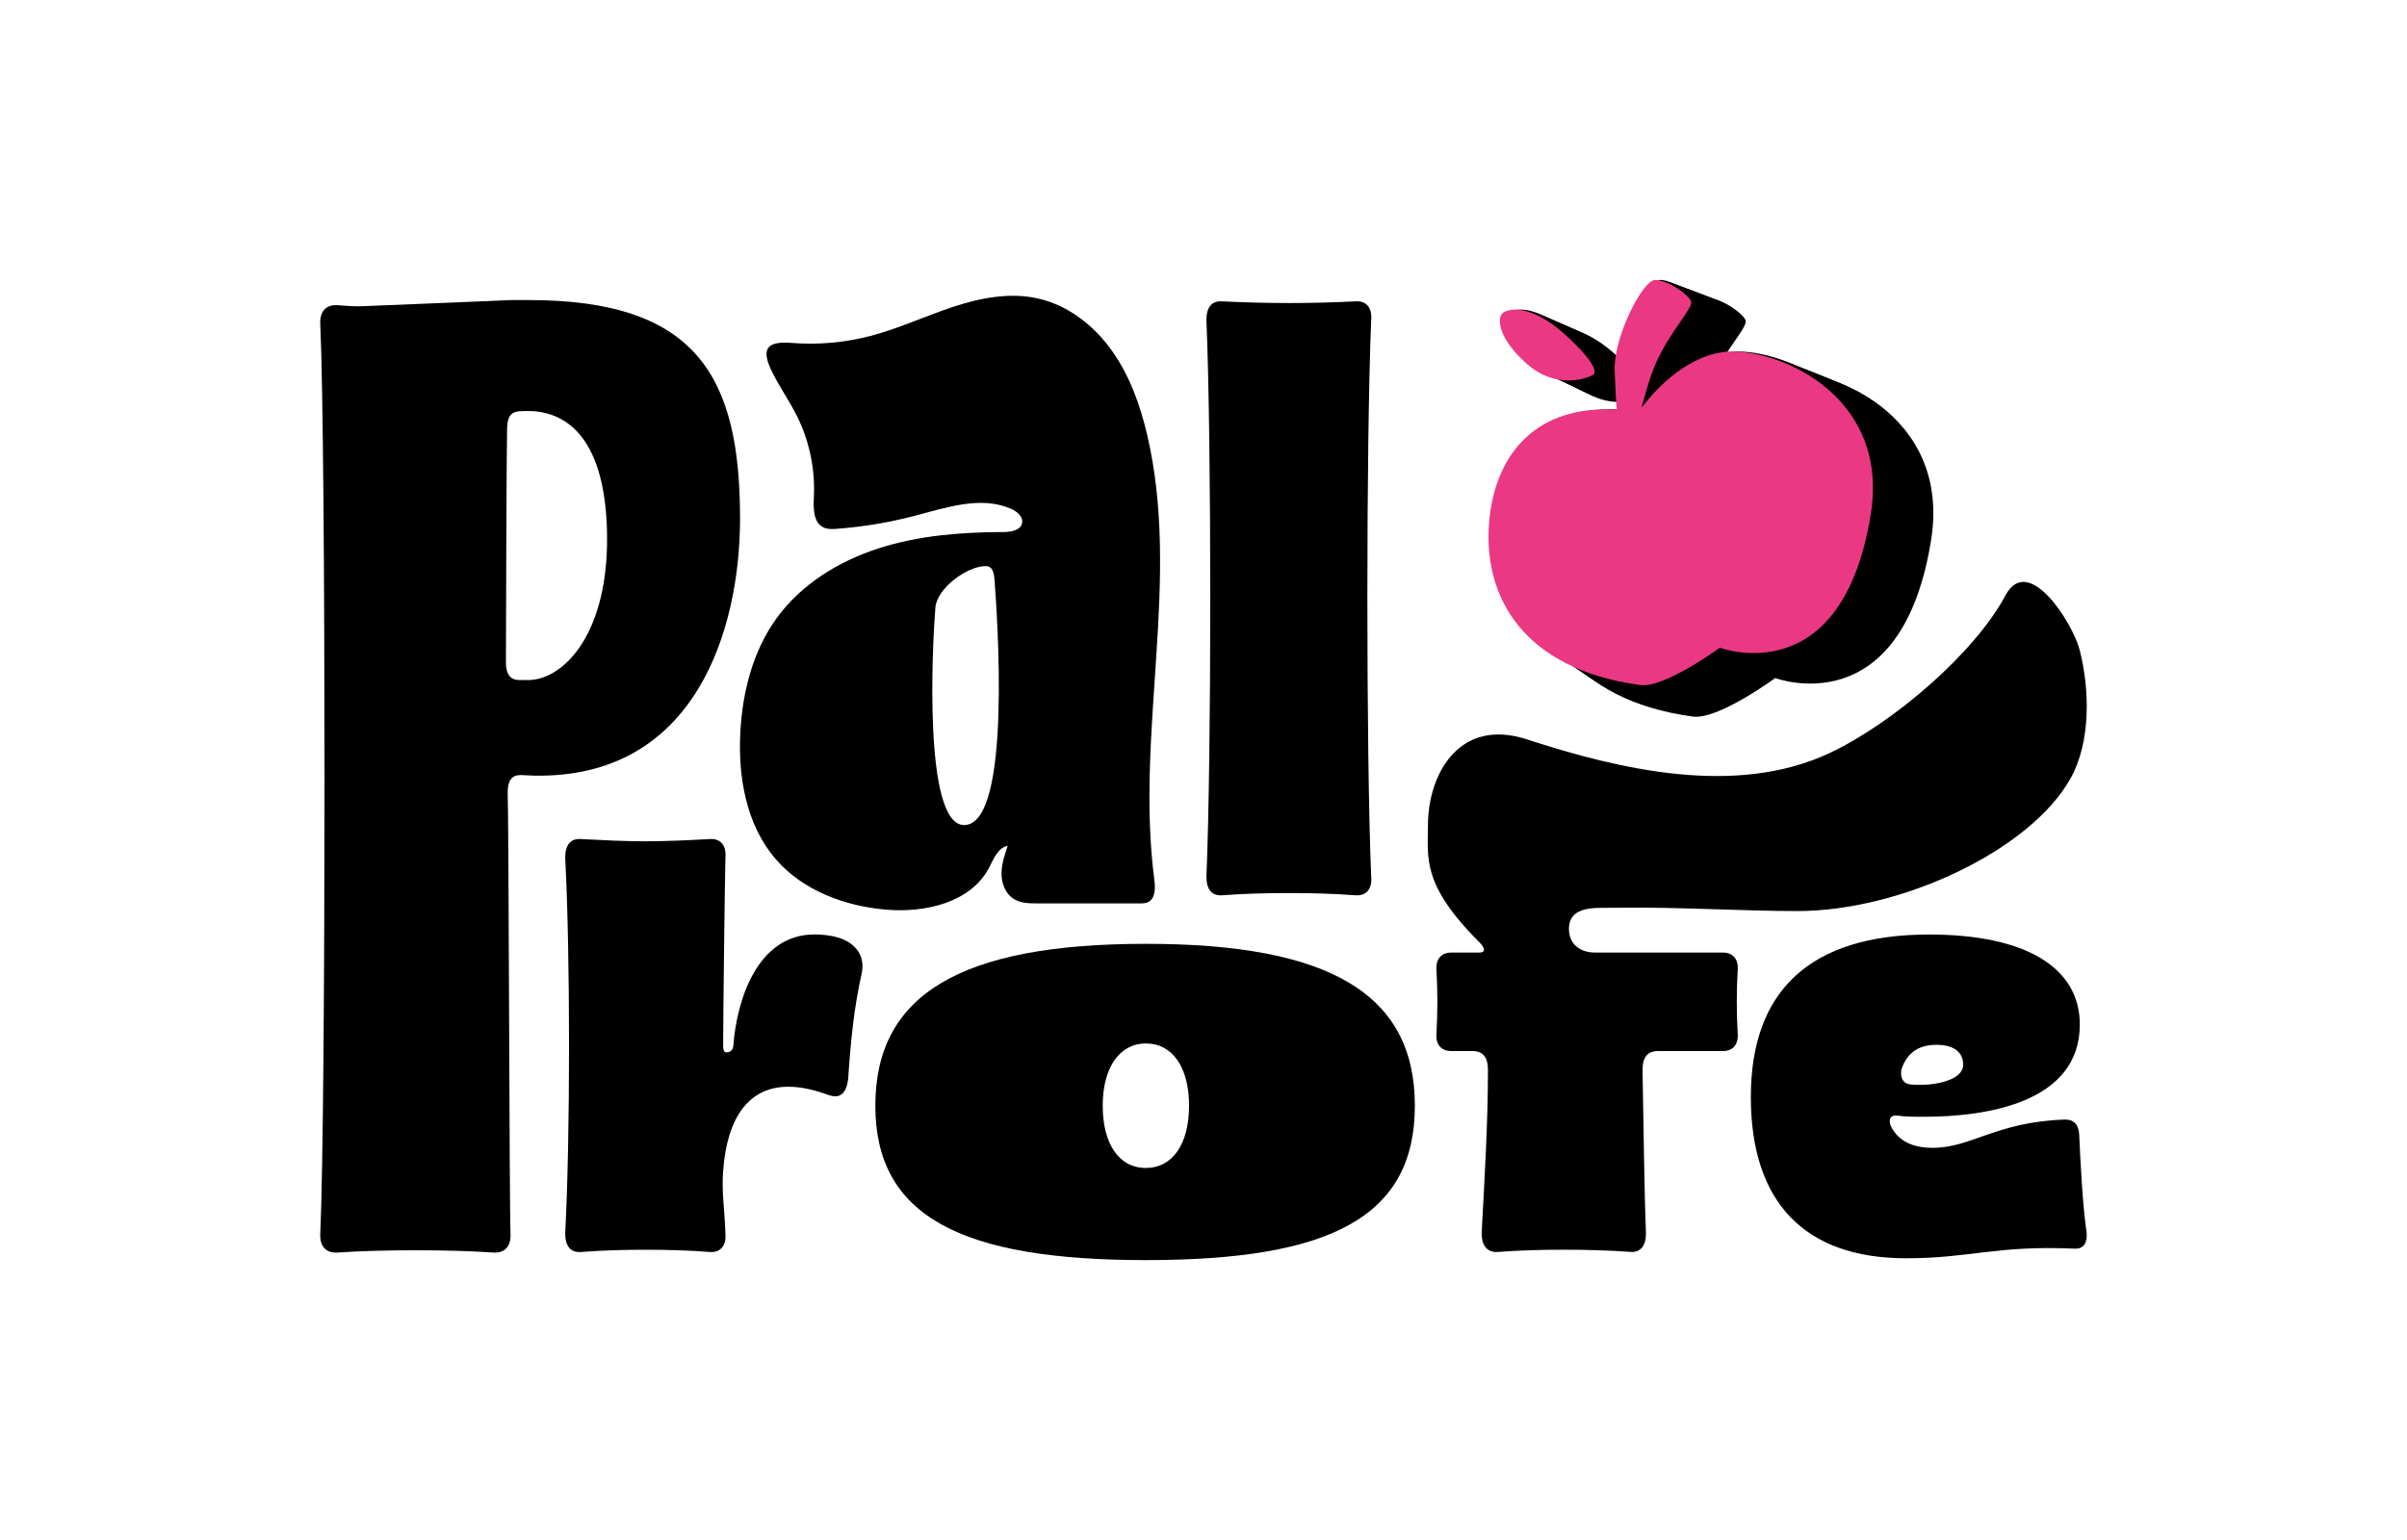
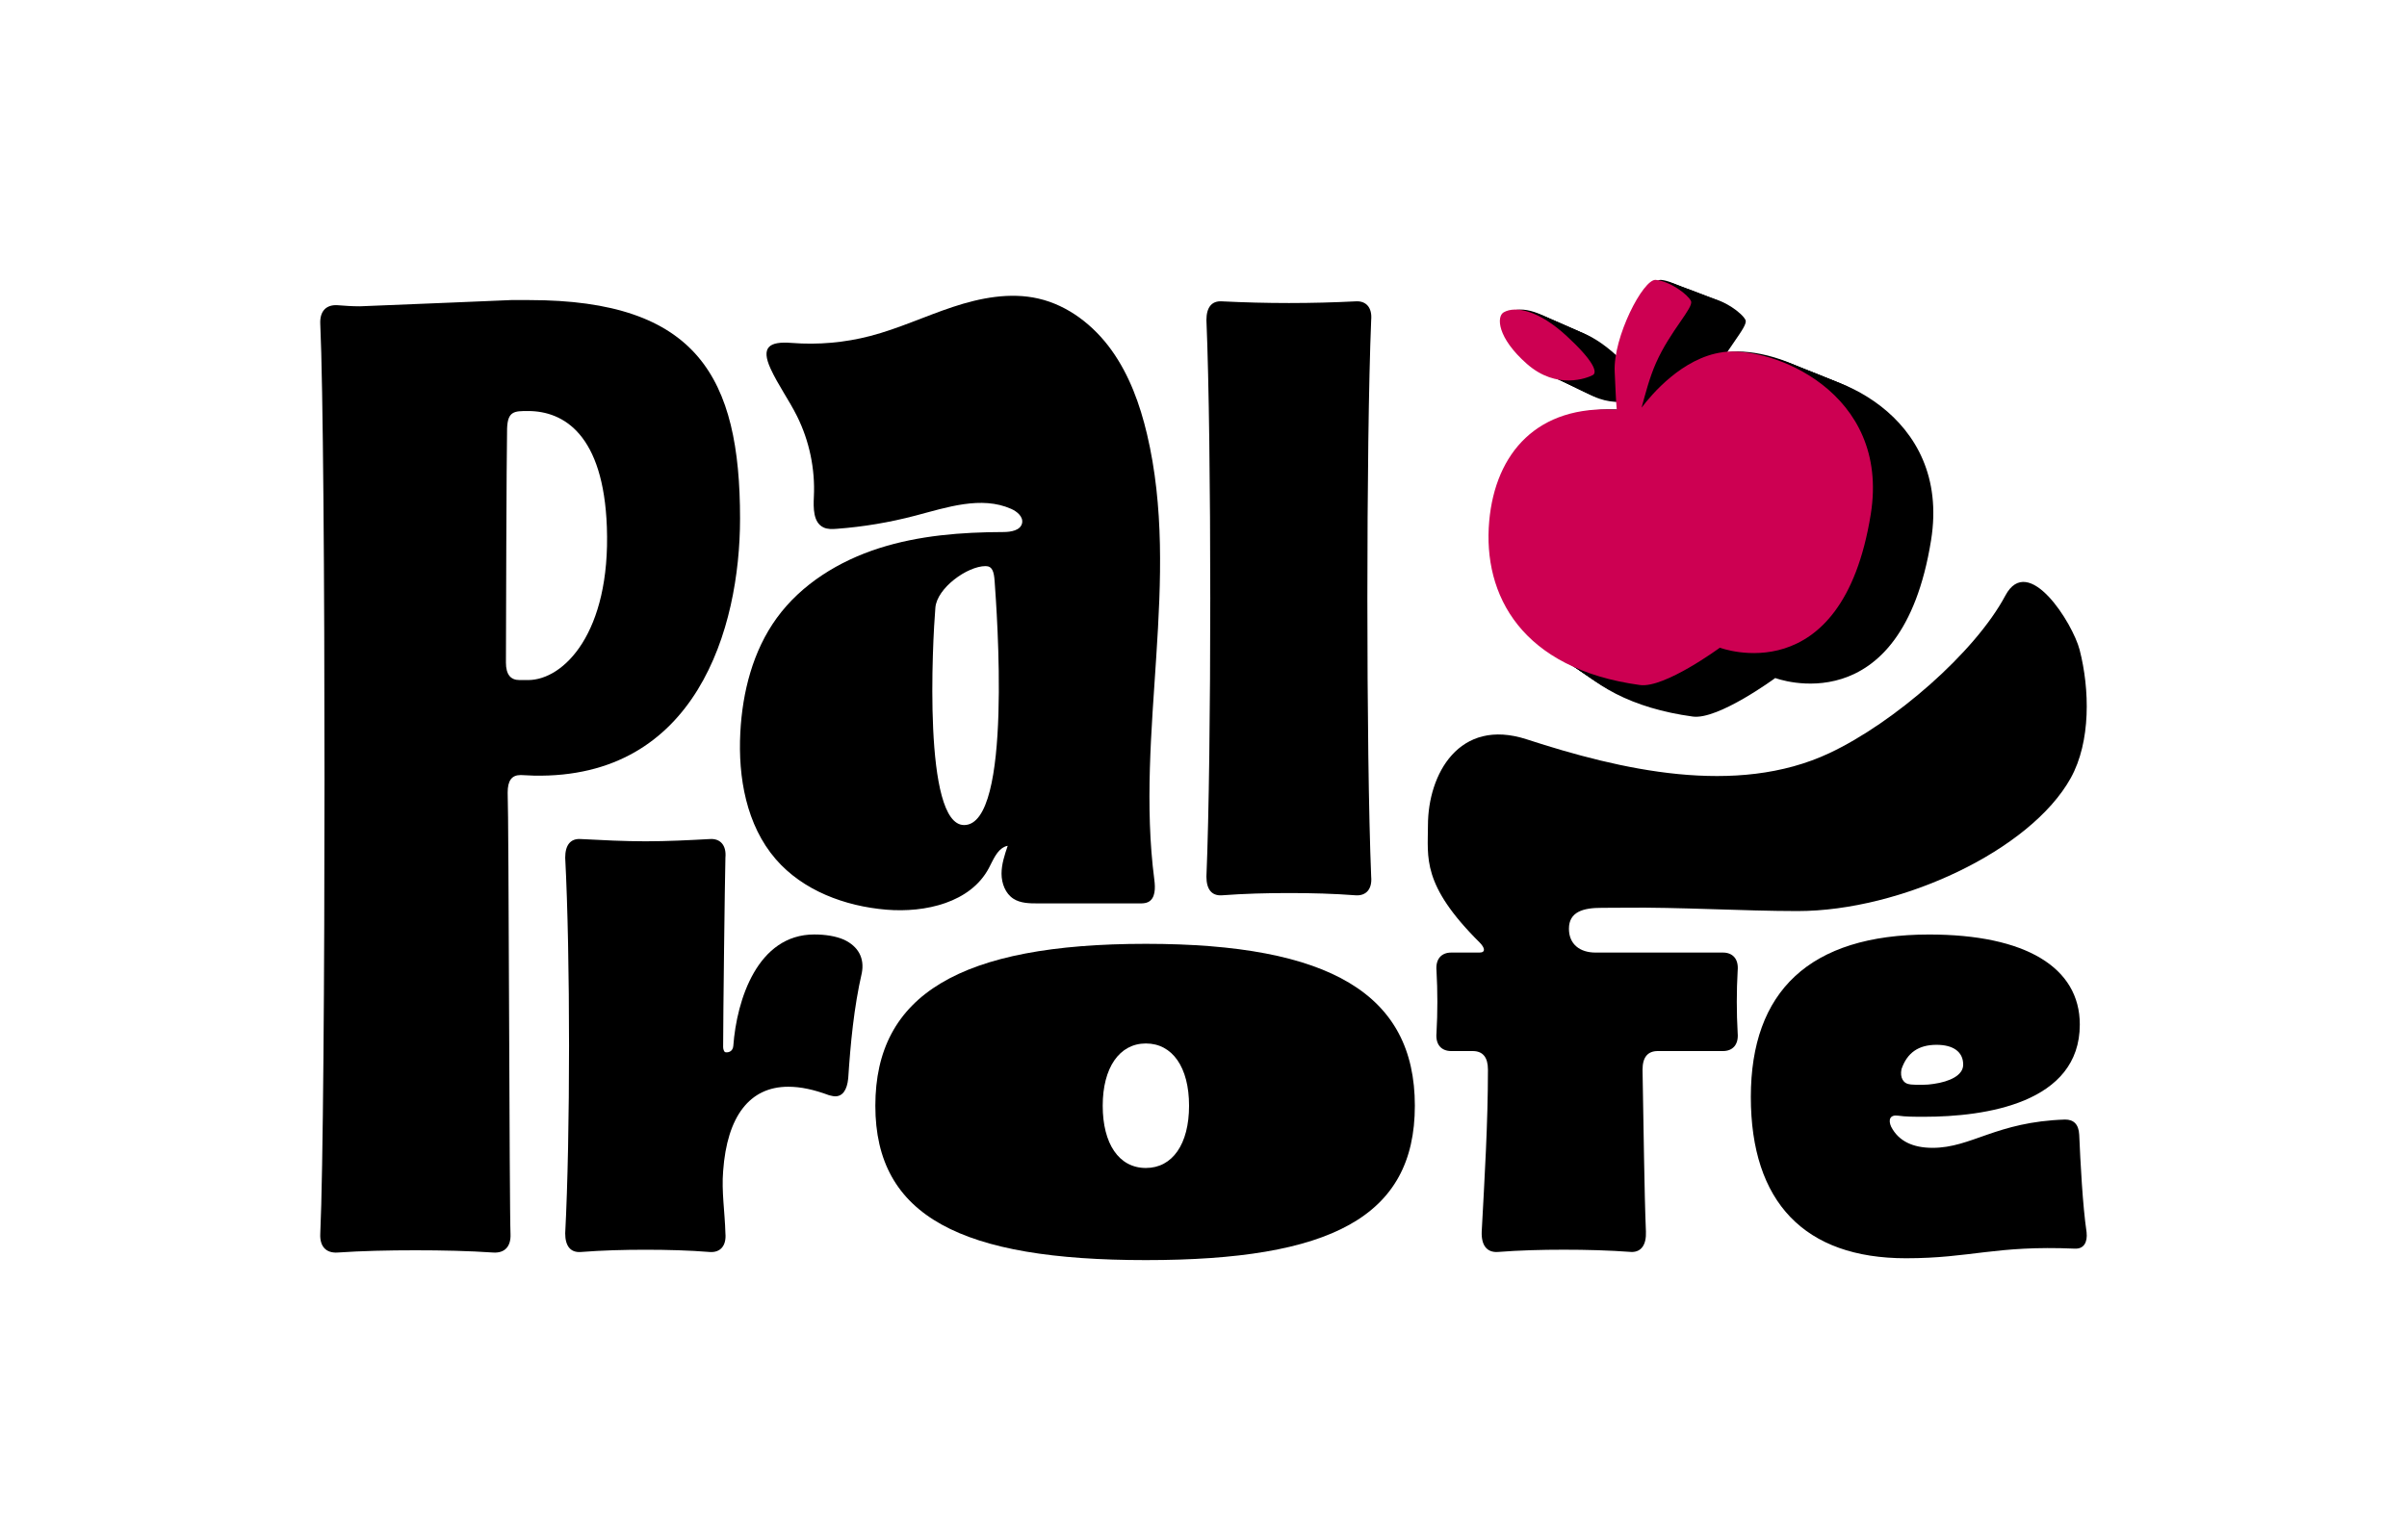
<svg xmlns="http://www.w3.org/2000/svg" id="Capa_1" viewBox="0 0 625 400">
  <defs>
    <style>
      .cls-1 {
-         fill: #eb3883;
+         fill: #CD0052;
      }
    </style>
  </defs>
  <g>
    <path d="M297.54,245.15c47.81,0,69.84,13.08,69.84,42.05s-22.02,40.1-69.84,40.1-70.25-11.29-70.25-40.1,22.02-42.05,70.25-42.05ZM297.54,303.37c6.89,0,11.21-6.18,11.21-16.17s-4.32-16.17-11.21-16.17-11.21,6.32-11.21,16.17,4.19,16.17,11.21,16.17Z" />
    <path d="M132.56,320.49c.15,3.24-1.47,5-4.41,4.85-6.32-.44-13.38-.59-20.29-.59s-13.97.15-20.29.59c-2.94.15-4.56-1.62-4.41-4.85,1.47-31.76,1.47-204.62,0-236.37-.15-3.23,1.47-5,4.41-4.85,1.91.15,3.82.29,5.88.29,11.91-.44,38.81-1.62,39.25-1.62h4.7c43.67,0,54.76,20.09,54.76,56.75,0,28.52-11.39,67.65-53.58,66.77l-3.38-.15c-2.35,0-3.38,1.47-3.38,4.56.3,6.17.44,108.3.74,114.62ZM137.11,176.64c9.26,0,21.46-12.28,20.47-39.72-.87-24.06-11.2-30.16-20.47-30.16-3.53,0-5.29,0-5.44,4.56-.15,6.32-.3,54.44-.3,60.76,0,3.09,1.18,4.56,3.53,4.56h2.21Z" />
    <path d="M260.88,219.94c-2.02.87-3.01,3.45-4.1,5.51-4.74,8.99-16.51,11.67-26.64,10.83-10.75-.9-21.65-4.96-28.71-13.12-7.63-8.83-9.81-21.23-9.2-32.88.55-10.55,3.26-21.23,9.47-29.77,6.41-8.82,16.18-14.8,26.56-18.12,10.38-3.32,21.4-4.17,32.29-4.2,1.95,0,4.47-.42,4.85-2.34.32-1.65-1.31-3-2.85-3.68-7.77-3.44-16.68-.39-24.9,1.77-6.66,1.75-13.49,2.9-20.36,3.41-1.17.09-2.41.15-3.47-.36-2.68-1.28-2.63-5.03-2.49-8,.35-7.18-1.17-14.44-4.36-20.87-2.1-4.23-4.91-8.07-6.88-12.36-2.55-5.58-.41-7.15,5.46-6.69,6.86.54,13.81-.07,20.46-1.81,7.31-1.91,14.19-5.14,21.36-7.52s14.9-3.88,22.26-2.19c7.73,1.77,14.39,6.98,19.01,13.43s7.36,14.06,9.19,21.78c8.9,37.67-3.09,77.35,1.9,115.73.28,2.14.32,4.87-1.62,5.82-.69.34-1.49.34-2.27.34-8.8,0-17.61,0-26.41,0-2.16,0-4.46-.04-6.28-1.21-2.1-1.35-3.08-3.99-3.09-6.48-.01-2.49.8-4.91,1.6-7.27-.29.05-.55.13-.8.24ZM255.91,147.04c-4.7,0-12.6,5.66-13.03,10.79-.73,8.69-3.29,56.44,7.45,56.47,12.7.04,8.45-55.98,7.94-63.29-.17-2.51-.59-3.97-2.35-3.97Z" />
    <path d="M313.26,83.12c0-3.23,1.33-5,3.97-4.85,5.88.29,11.61.44,17.49.44s11.61-.15,17.35-.44c2.65-.15,4.27,1.62,3.97,4.85-1.32,31.76-1.32,112.82,0,144.58.3,3.24-1.32,5-3.97,4.85-5.73-.44-11.47-.59-17.35-.59s-11.61.15-17.49.59c-2.65.15-3.97-1.62-3.97-4.85,1.33-31.76,1.33-112.82,0-144.58Z" />
    <path d="M211.42,242.72c2.94,0,5.59.44,7.65,1.32,3.82,1.76,5.44,4.85,4.71,8.67-2.06,8.97-2.94,18.38-3.53,27.35-.3,3.09-1.47,4.7-3.38,4.7-.44,0-1.03-.15-1.61-.29-3.97-1.47-7.35-2.2-10.59-2.2-10,0-15.88,7.65-16.9,21.91-.44,5.29.44,10.58.59,16.17.29,3.24-1.33,5-3.97,4.85-5.44-.44-11.17-.59-16.76-.59s-11.32.15-16.9.59c-2.65.15-3.97-1.62-3.97-4.85,1.33-25.29,1.33-72.28,0-97.57,0-3.23,1.33-5,3.97-4.85,5.59.29,11.32.59,16.9.59s11.32-.29,16.76-.59c2.65-.15,4.27,1.62,3.97,4.85-.15,5.44-.59,41.71-.59,49.2,0,.59.29,1.32.59,1.32.73.15,1.91-.15,2.05-1.62.88-12.06,6.32-28.96,21.03-28.96Z" />
    <path d="M376.82,273c-2.5,0-4.12-1.62-3.82-4.7.3-5.29.3-10.88,0-16.17-.29-3.09,1.33-4.71,3.82-4.71h7.35c1.61,0,1.45-1.2,0-2.65-15.08-15-13.39-22.01-13.39-30.39,0-13.23,8.06-28.08,25.67-22.34,24.13,7.86,54.31,14.98,78.58,3.57,16.77-7.89,37.79-26.12,45.68-40.92,5.99-11.24,17.52,7.25,19.28,14.08,2.63,10.2,2.96,23.87-2.32,33.35-10.46,18.8-44.06,34.52-70.95,34.52-13.79,0-31.14-1.05-44.92-.87-1.96.02-3.92.03-5.88.03-4.85-.01-8.53,1.03-8.53,5.44,0,3.97,2.79,6.18,6.91,6.18h33.08c2.5,0,4.12,1.62,3.82,4.71-.3,5.29-.3,10.88,0,16.17.29,3.09-1.33,4.7-3.82,4.7h-16.91c-2.64,0-3.97,1.62-3.97,4.85.3,15.29.44,31.32.88,42.05.14,3.38-1.18,5.29-3.68,5.29-6.03-.44-11.76-.59-17.64-.59s-11.47.15-17.2.59c-2.79.15-4.26-1.76-4.12-5.29.74-13.82,1.62-28.08,1.62-42.05,0-3.23-1.32-4.85-3.97-4.85h-5.59Z" />
    <path d="M491.08,292.7c1.91,3.68,5.59,5.44,10.73,5.44,10.14,0,16.47-6.76,34.41-7.35,2.2,0,3.53,1.18,3.67,3.97.3,6.91.88,18.38,1.91,25.29.29,2.65-.74,4.27-2.8,4.27h-.29c-20.73-.88-26.9,2.5-43.81,2.5-26.32,0-40.28-14.56-40.28-41.9s15.14-42.19,46.31-42.19c24.99,0,39.11,8.53,39.11,23.38,0,20.43-24.55,23.96-40.43,23.96-2.5,0-4.85,0-6.76-.29-2.06-.29-2.65,1.03-1.77,2.94ZM496.08,281.68c1.61.15,4.41.15,6.03-.15,4.12-.59,7.65-2.2,7.65-5,0-3.38-2.65-5.15-6.91-5.15-4.7,0-7.65,2.06-9.11,6.32-.44,2.2.44,3.82,2.35,3.97Z" />
  </g>
  <g>
    <g>
      <g>
        <path d="M448.61,91.49c-10.42,1.45-18.47,11.04-21,14.4.96-3.47,2.04-7.78,3.76-11.65,3.7-8.34,9.83-14.36,9.07-16.04-.76-1.68-5.43-5.16-9.15-5.5-3.25-.3-11.12,14.94-10.66,23.89.2,3.82.28,7.18.54,9.82-20.58-1.3-31.52,11.2-33.12,28.93-1.74,19.28,8.44,38.39,39.15,42.59,6.38.87,20.74-9.7,20.74-9.7,0,0,31.67,12.07,39.18-34.65,5.12-31.88-25.83-43.87-38.5-42.11Z" />
        <path d="M414.93,97.43c1.33-.71.2-3.74-6.84-10.22-7.04-6.48-13.16-7.88-16.28-6.09-1.87,1.08-1.75,6.56,6.04,13.41,7.79,6.85,15.75,3.62,17.08,2.9Z" />
      </g>
      <g>
        <path d="M450.06,92.08c-10.46,1.45-18.54,11.08-21.08,14.45.97-3.48,2.05-7.8,3.77-11.69,3.71-8.37,9.87-14.41,9.11-16.09-.76-1.68-5.45-5.18-9.18-5.52-3.27-.3-11.16,14.99-10.7,23.98.2,3.83.28,7.2.54,9.86-20.66-1.31-31.63,11.24-33.24,29.04-1.74,19.35,8.47,38.53,39.29,42.74,6.41.88,20.81-9.73,20.81-9.73,0,0,31.79,12.11,39.32-34.77,5.14-32-25.92-44.02-38.64-42.26Z" />
        <path d="M416.26,98.05c1.33-.72.2-3.75-6.86-10.26-7.06-6.51-13.21-7.91-16.34-6.11-1.88,1.08-1.76,6.58,6.06,13.46,7.82,6.87,15.81,3.63,17.14,2.91Z" />
      </g>
      <g>
        <path d="M451.51,92.68c-10.49,1.46-18.6,11.12-21.16,14.51.97-3.49,2.06-7.83,3.78-11.73,3.72-8.4,9.9-14.46,9.14-16.15s-5.47-5.2-9.22-5.54c-3.28-.3-11.2,15.05-10.74,24.06.2,3.85.28,7.23.54,9.89-20.73-1.31-31.75,11.28-33.36,29.14-1.75,19.42,8.5,38.67,39.43,42.9,6.43.88,20.89-9.77,20.89-9.77,0,0,31.9,12.16,39.46-34.9,5.16-32.11-26.02-44.18-38.78-42.41Z" />
        <path d="M417.59,98.67c1.34-.72.2-3.77-6.89-10.29-7.09-6.53-13.26-7.94-16.4-6.13-1.88,1.08-1.77,6.61,6.08,13.5,7.85,6.9,15.87,3.64,17.2,2.92Z" />
      </g>
      <g>
        <path d="M452.97,93.28c-10.53,1.46-18.67,11.16-21.23,14.56.98-3.51,2.06-7.86,3.8-11.77,3.74-8.43,9.94-14.52,9.17-16.21s-5.49-5.22-9.25-5.56c-3.29-.3-11.24,15.1-10.78,24.15.2,3.86.28,7.26.54,9.93-20.81-1.32-31.86,11.32-33.48,29.25-1.76,19.49,8.53,38.81,39.57,43.05,6.45.88,20.96-9.8,20.96-9.8,0,0,32.02,12.2,39.6-35.03,5.18-32.23-26.11-44.34-38.92-42.57Z" />
        <path d="M418.92,99.28c1.34-.72.2-3.78-6.91-10.33-7.11-6.55-13.3-7.97-16.45-6.15-1.89,1.09-1.77,6.63,6.1,13.55,7.88,6.92,15.92,3.66,17.26,2.93Z" />
      </g>
      <g>
        <path d="M454.42,93.87c-10.57,1.47-18.74,11.2-21.31,14.61.98-3.52,2.07-7.89,3.81-11.82,3.75-8.46,9.97-14.57,9.21-16.27s-5.51-5.24-9.28-5.58c-3.3-.3-11.28,15.16-10.81,24.24.2,3.87.28,7.28.54,9.97-20.88-1.32-31.98,11.36-33.6,29.35-1.76,19.56,8.56,38.95,39.71,43.21,6.48.88,21.04-9.84,21.04-9.84,0,0,32.13,12.24,39.75-35.15,5.2-32.34-26.2-44.5-39.06-42.72Z" />
        <path d="M420.25,99.9c1.35-.73.2-3.79-6.94-10.37s-13.35-8-16.51-6.18c-1.9,1.09-1.78,6.65,6.12,13.6,7.91,6.95,15.98,3.67,17.33,2.94Z" />
      </g>
      <g>
        <path d="M455.87,94.47c-10.61,1.47-18.8,11.24-21.39,14.66.98-3.53,2.08-7.92,3.82-11.86,3.76-8.49,10.01-14.62,9.24-16.33s-5.53-5.25-9.32-5.6c-3.31-.3-11.32,15.21-10.85,24.32.2,3.89.28,7.31.55,10-20.95-1.33-32.09,11.4-33.72,29.46-1.77,19.63,8.59,39.09,39.86,43.36,6.5.89,21.11-9.87,21.11-9.87,0,0,32.25,12.29,39.89-35.28,5.21-32.46-26.3-44.66-39.19-42.87Z" />
        <path d="M421.58,100.52c1.35-.73.2-3.81-6.96-10.41-7.17-6.6-13.4-8.03-16.57-6.2-1.9,1.1-1.79,6.68,6.15,13.65,7.93,6.97,16.04,3.68,17.39,2.96Z" />
      </g>
      <g>
        <path d="M457.32,95.06c-10.64,1.48-18.87,11.28-21.46,14.72.99-3.54,2.09-7.95,3.84-11.9,3.78-8.52,10.04-14.67,9.27-16.39s-5.55-5.27-9.35-5.62c-3.32-.3-11.36,15.26-10.89,24.41.2,3.9.28,7.33.55,10.04-21.03-1.33-32.2,11.44-33.84,29.56-1.78,19.7,8.62,39.23,40,43.51,6.52.89,21.19-9.91,21.19-9.91,0,0,32.36,12.33,40.03-35.4,5.23-32.57-26.39-44.82-39.33-43.02Z" />
        <path d="M422.91,101.13c1.36-.73.2-3.82-6.99-10.44s-13.45-8.06-16.63-6.22c-1.91,1.1-1.79,6.7,6.17,13.7,7.96,7,16.1,3.7,17.45,2.97Z" />
      </g>
      <g>
        <path d="M458.77,95.66c-10.68,1.48-18.94,11.32-21.54,14.77.99-3.56,2.09-7.97,3.85-11.94,3.79-8.55,10.08-14.72,9.31-16.44s-5.57-5.29-9.38-5.64c-3.34-.31-11.4,15.32-10.93,24.5.2,3.91.28,7.36.55,10.07-21.1-1.34-32.32,11.48-33.96,29.67-1.78,19.77,8.65,39.37,40.14,43.67,6.55.89,21.26-9.94,21.26-9.94,0,0,32.48,12.38,40.17-35.53,5.25-32.69-26.49-44.98-39.47-43.18Z" />
        <path d="M424.24,101.75c1.36-.73.21-3.83-7.01-10.48s-13.49-8.09-16.69-6.24c-1.92,1.1-1.8,6.72,6.19,13.75,7.99,7.02,16.15,3.71,17.51,2.98Z" />
      </g>
      <g>
        <path d="M460.23,96.25c-10.72,1.49-19,11.36-21.61,14.82.99-3.57,2.1-8,3.87-11.98,3.8-8.58,10.12-14.78,9.34-16.5-.78-1.73-5.59-5.31-9.42-5.66-3.35-.31-11.44,15.37-10.97,24.58.2,3.93.28,7.39.55,10.11-21.18-1.34-32.43,11.52-34.08,29.77-1.79,19.84,8.68,39.51,40.28,43.82,6.57.9,21.34-9.98,21.34-9.98,0,0,32.59,12.42,40.31-35.65,5.27-32.81-26.58-45.14-39.61-43.33Z" />
        <path d="M425.57,102.37c1.36-.74.21-3.85-7.04-10.52s-13.54-8.11-16.75-6.27c-1.92,1.11-1.81,6.75,6.21,13.8,8.02,7.05,16.21,3.72,17.57,2.99Z" />
      </g>
      <g>
        <path d="M461.68,96.85c-10.76,1.49-19.07,11.4-21.69,14.87,1-3.58,2.11-8.03,3.88-12.03,3.82-8.61,10.15-14.83,9.37-16.56-.78-1.73-5.61-5.33-9.45-5.68-3.36-.31-11.48,15.43-11.01,24.67.2,3.94.29,7.41.55,10.14-21.25-1.35-32.55,11.56-34.2,29.88-1.79,19.91,8.71,39.65,40.42,43.98,6.59.9,21.41-10.01,21.41-10.01,0,0,32.71,12.46,40.46-35.78,5.29-32.92-26.67-45.3-39.75-43.48Z" />
        <path d="M426.9,102.98c1.37-.74.21-3.86-7.06-10.55-7.27-6.69-13.59-8.14-16.81-6.29-1.93,1.11-1.81,6.77,6.23,13.84,8.05,7.07,16.27,3.74,17.64,3Z" />
      </g>
    </g>
    <g>
      <path class="cls-1" d="M447.25,91.49c-10.42,1.45-18.47,11.04-21,14.4.96-3.47,2.04-7.78,3.76-11.65,3.7-8.34,9.83-14.36,9.07-16.04-.76-1.68-5.43-5.16-9.15-5.5-3.25-.3-11.12,14.94-10.66,23.89.2,3.82.28,7.18.54,9.82-20.58-1.3-31.52,11.2-33.12,28.93-1.74,19.28,8.44,38.39,39.15,42.59,6.38.87,20.74-9.7,20.74-9.7,0,0,31.67,12.07,39.18-34.65,5.12-31.88-25.83-43.87-38.5-42.11Z" />
      <path class="cls-1" d="M413.57,97.43c1.33-.71.2-3.74-6.84-10.22-7.04-6.48-13.16-7.88-16.28-6.09-1.87,1.08-1.75,6.56,6.04,13.41,7.79,6.85,15.75,3.62,17.08,2.9Z" />
    </g>
  </g>
</svg>
